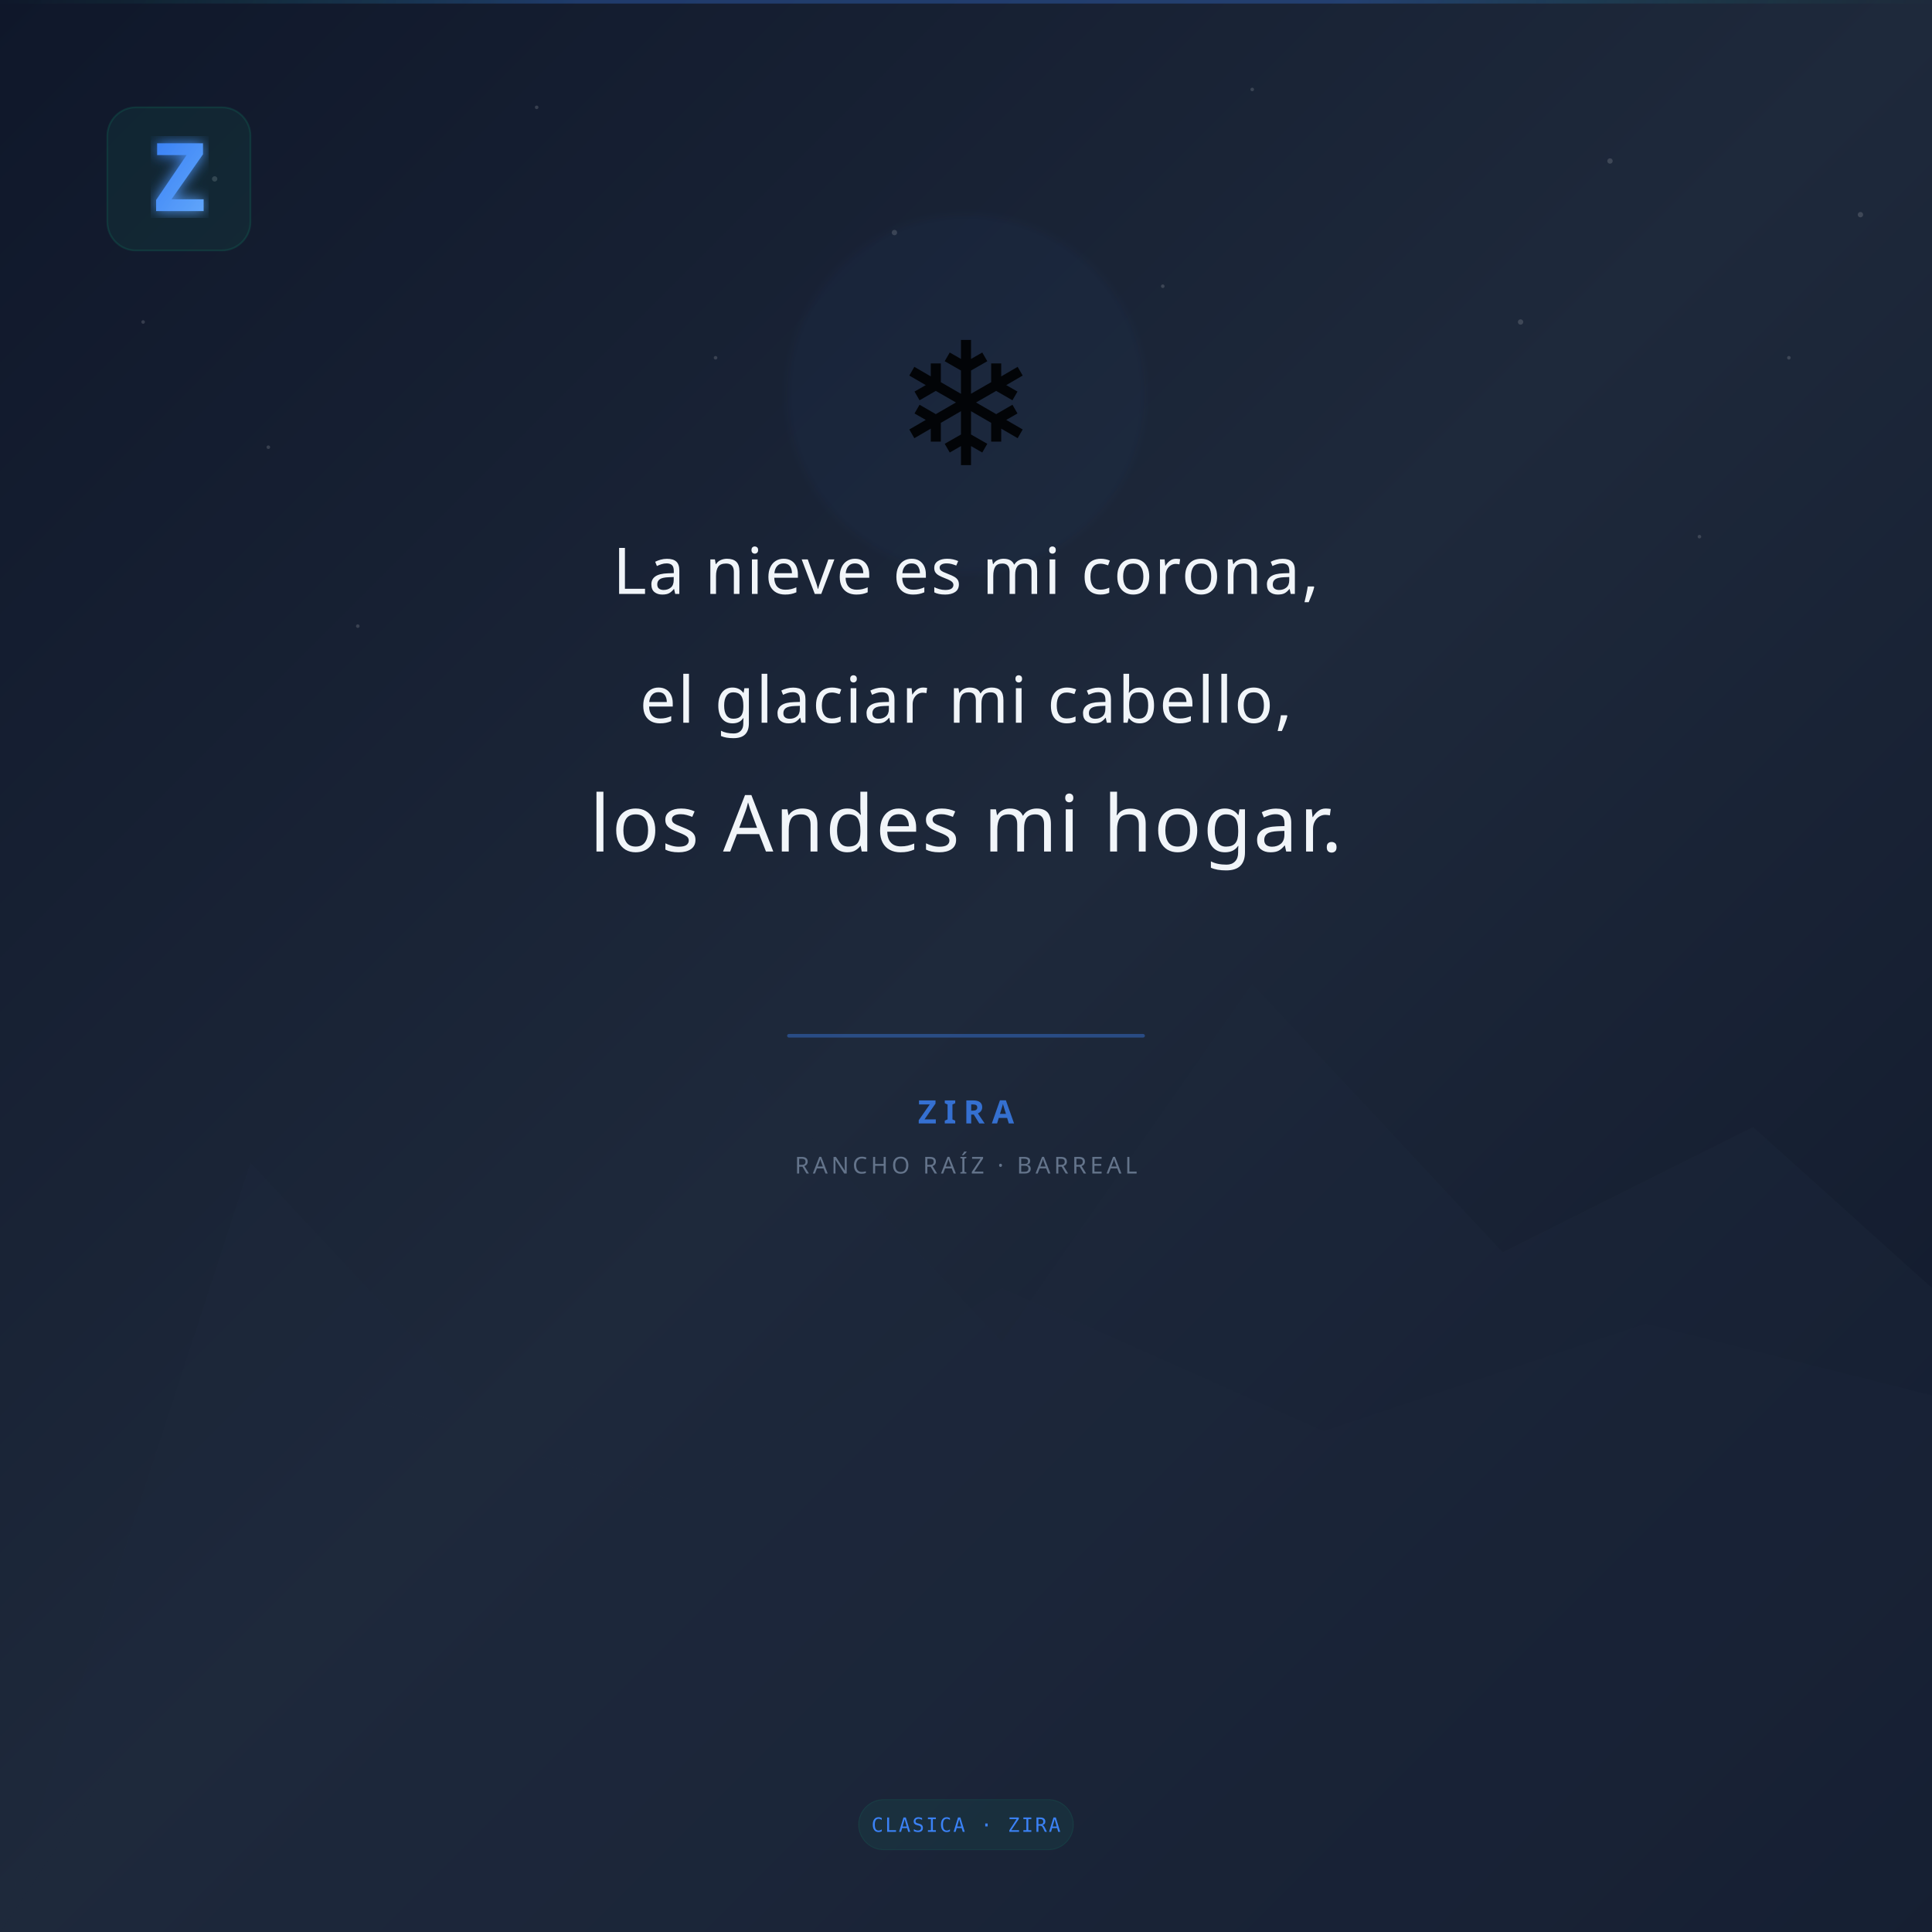
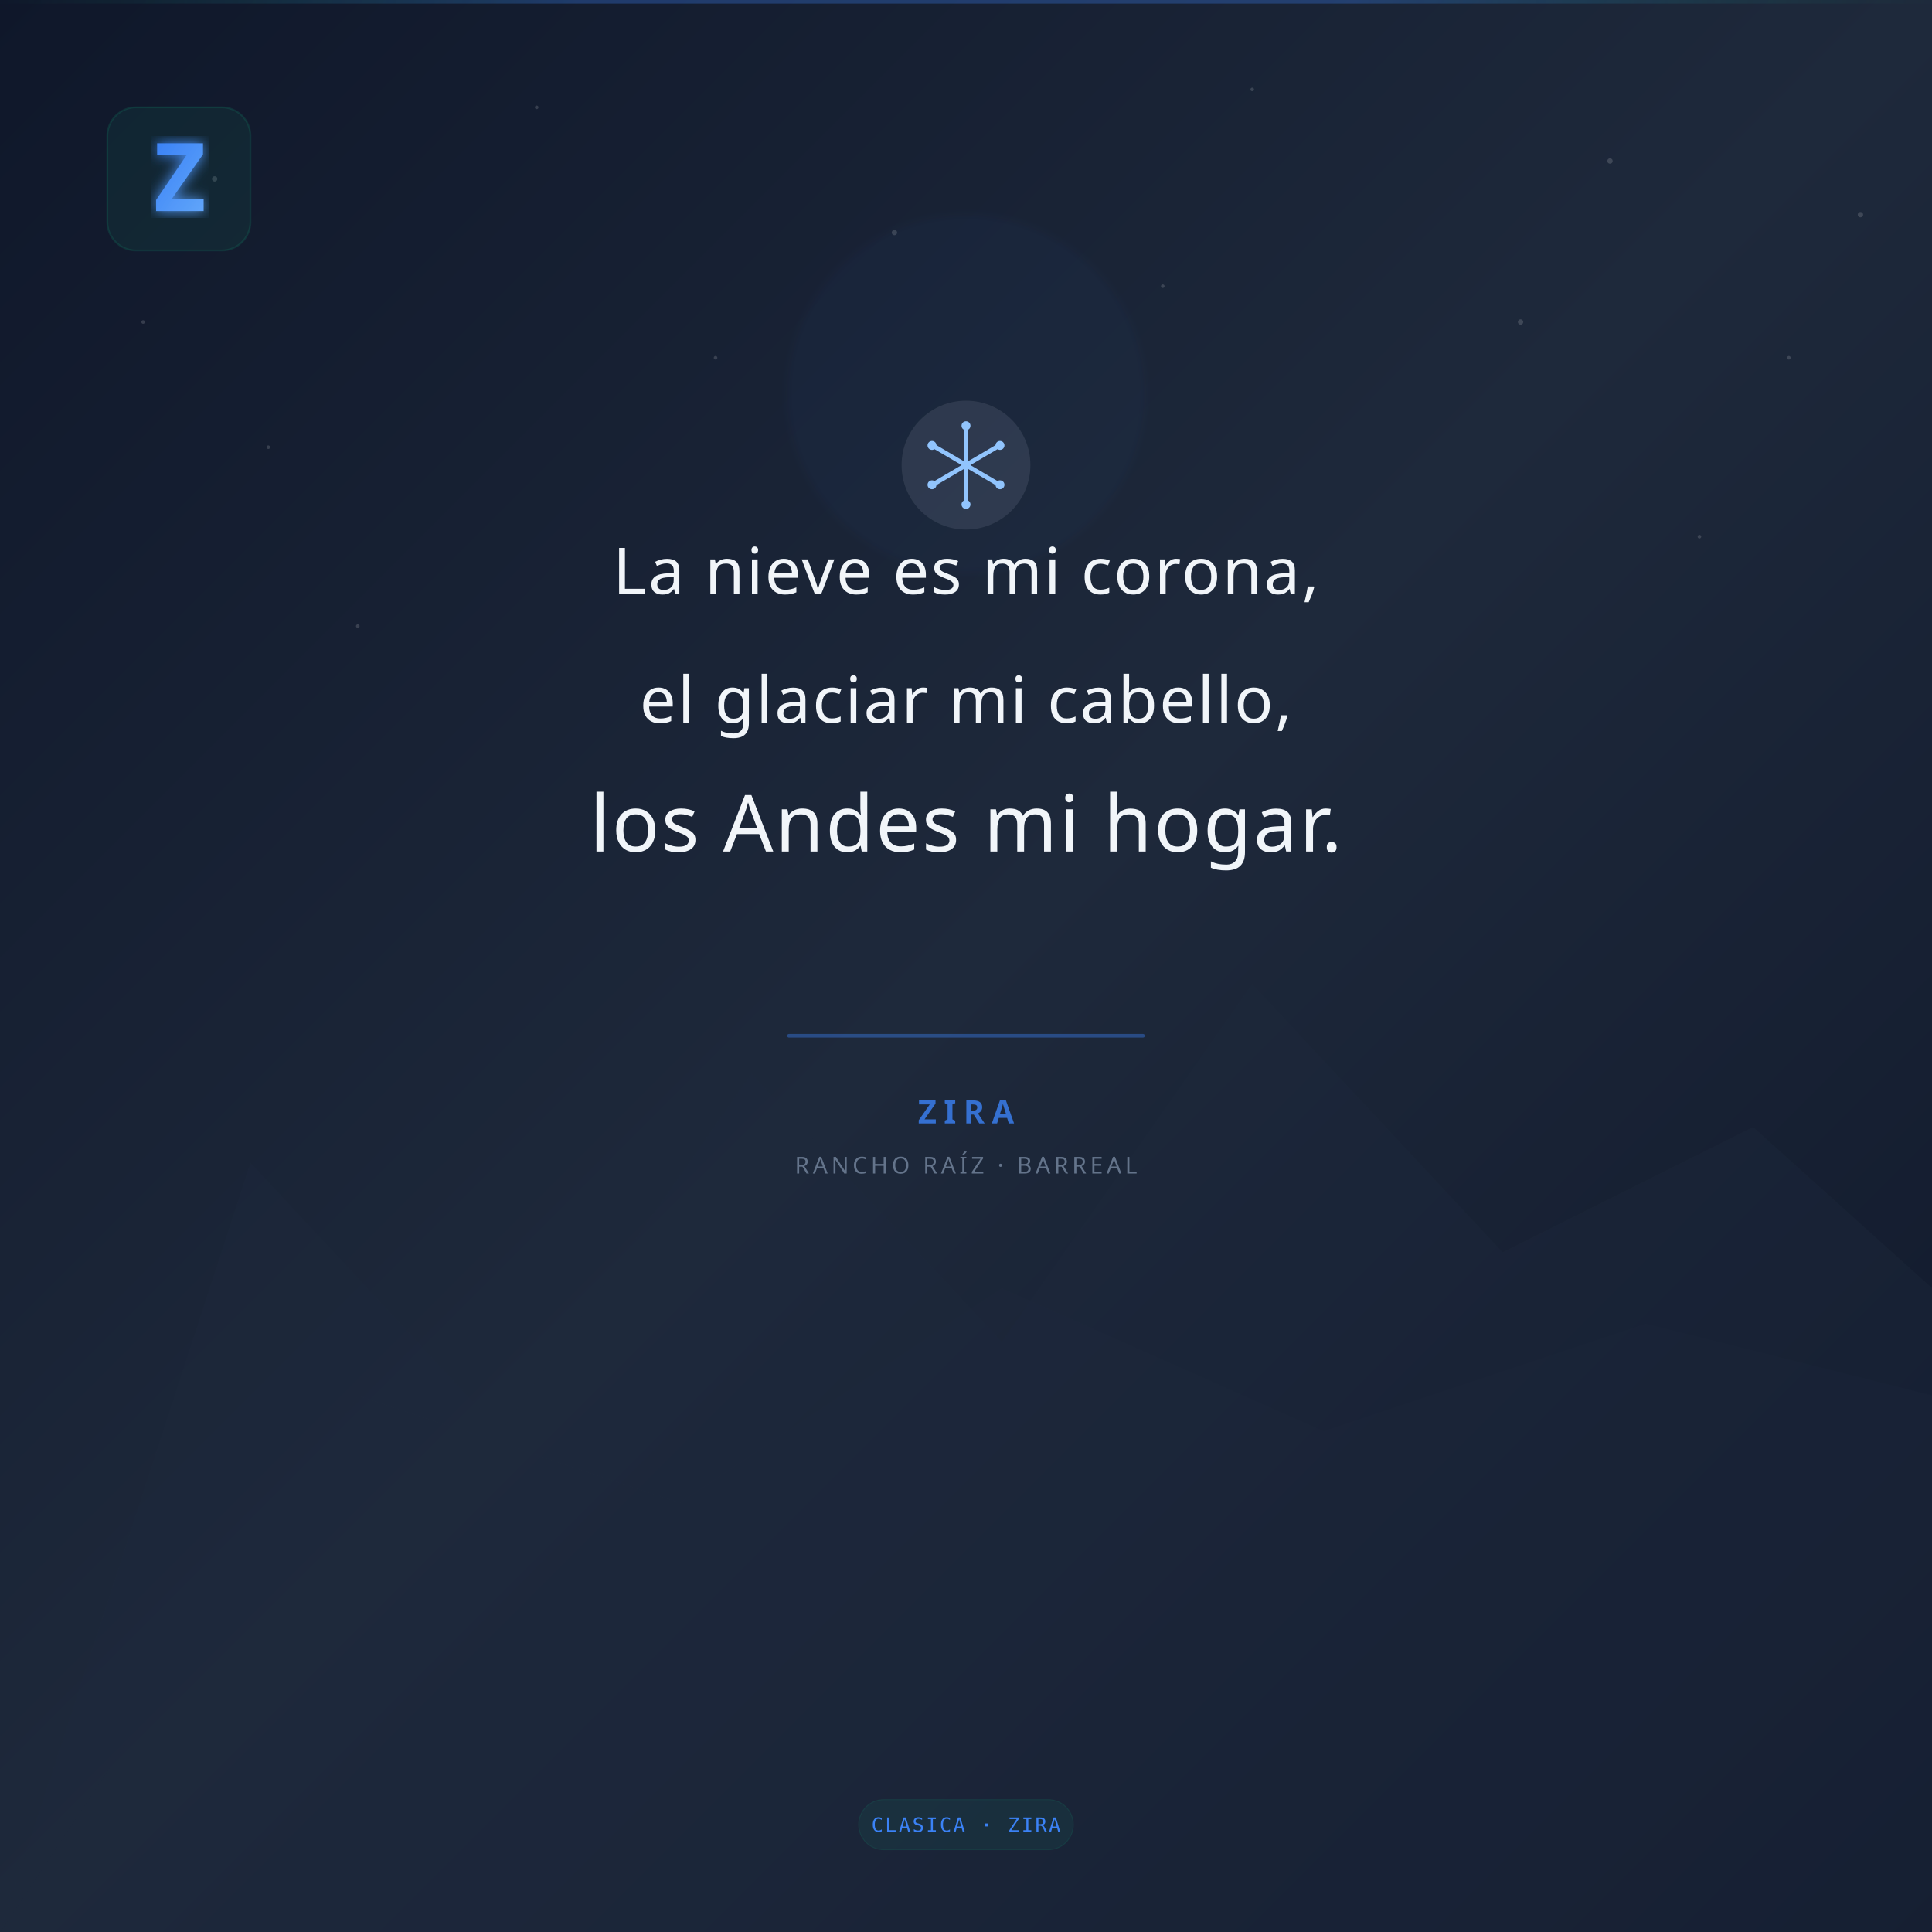
<svg xmlns="http://www.w3.org/2000/svg" viewBox="0 0 1080 1080">
  <defs>
    <linearGradient id="bg" x1="0%" y1="0%" x2="100%" y2="100%">
      <stop offset="0%" stop-color="#0f172a" />
      <stop offset="50%" stop-color="#1e293b" />
      <stop offset="100%" stop-color="#0f172a" />
    </linearGradient>
    <linearGradient id="accent-line" x1="0%" y1="0%" x2="100%" y2="0%">
      <stop offset="0%" stop-color="rgba(16,185,129,0)" />
      <stop offset="30%" stop-color="rgba(59,130,246,0.3)" />
      <stop offset="70%" stop-color="rgba(59,130,246,0.3)" />
      <stop offset="100%" stop-color="rgba(16,185,129,0)" />
    </linearGradient>
    <linearGradient id="z-grad" x1="0%" y1="0%" x2="100%" y2="100%">
      <stop offset="0%" stop-color="#3b82f6" />
      <stop offset="100%" stop-color="#60a5fa" />
    </linearGradient>
    <filter id="neon">
      <feGaussianBlur stdDeviation="4" result="blur" />
      <feMerge>
        <feMergeNode in="blur" />
        <feMergeNode in="SourceGraphic" />
      </feMerge>
    </filter>
    <filter id="star-glow">
      <feGaussianBlur stdDeviation="2" />
    </filter>
  </defs>
  <rect width="1080" height="1080" fill="url(#bg)" />
  <g fill="#fff" opacity="0.15">
    <circle cx="120" cy="100" r="1.5" />
    <circle cx="300" cy="60" r="1" />
    <circle cx="500" cy="130" r="1.5" />
    <circle cx="700" cy="50" r="1" />
    <circle cx="900" cy="90" r="1.5" />
    <circle cx="1000" cy="200" r="1" />
    <circle cx="150" cy="250" r="1" />
    <circle cx="850" cy="180" r="1.5" />
    <circle cx="400" cy="200" r="1" />
    <circle cx="650" cy="160" r="1" />
    <circle cx="200" cy="350" r="1" />
    <circle cx="950" cy="300" r="1" />
    <circle cx="80" cy="180" r="1" />
    <circle cx="1040" cy="120" r="1.5" />
  </g>
  <g fill="#1e293b">
    <polygon points="0,1080 140,650 280,800 420,600 560,750 700,550 840,700 980,630 1080,720 1080,1080" opacity="0.35" />
    <polygon points="0,1080 200,780 380,840 560,720 740,800 920,740 1080,780 1080,1080" opacity="0.2" />
  </g>
  <rect width="1080" height="2" fill="url(#accent-line)" y="0" />
  <g transform="translate(60, 60)">
    <rect x="0" y="0" width="80" height="80" rx="16" fill="rgba(16,185,129,0.08)" stroke="rgba(16,185,129,0.15)" stroke-width="1" />
    <text x="40" y="58" font-family="monospace" font-size="52" font-weight="bold" fill="url(#z-grad)" filter="url(#neon)" text-anchor="middle">Z</text>
  </g>
-   <text x="540" y="260" font-family="system-ui, sans-serif" font-size="96" text-anchor="middle">❄️</text>
+   <g transform="translate(540, 260)" fill="#e2e8f0">
+     <circle cx="0" cy="0" r="36" opacity="0.1" fill="#e2e8f0" />
+     <g stroke="#93c5fd" stroke-width="2.5" stroke-linecap="round">
+       <line x1="0" y1="-20" x2="0" y2="20" />
+       <line x1="-17" y1="-10" x2="17" y2="10" />
+       <line x1="-17" y1="10" x2="17" y2="-10" />
+     </g>
+     <g fill="#93c5fd">
+       <circle cx="0" cy="-22" r="2.5" />
+       <circle cx="0" cy="22" r="2.5" />
+       <circle cx="-19" cy="-11" r="2.5" />
+       <circle cx="19" cy="11" r="2.5" />
+       <circle cx="-19" cy="11" r="2.5" />
+       <circle cx="19" cy="-11" r="2.5" />
+     </g>
+   </g>
  <circle cx="540" cy="220" r="100" fill="rgba(59,130,246,0.3)" opacity="0.1" filter="url(#star-glow)" />
  <text x="540" y="332" font-family="system-ui, sans-serif" font-size="36" font-weight="300" fill="#f1f5f9" text-anchor="middle" letter-spacing="1">La nieve es mi corona,</text>
  <text x="540" y="404" font-family="system-ui, sans-serif" font-size="36" font-weight="300" fill="#f1f5f9" text-anchor="middle" letter-spacing="1">el glaciar mi cabello,</text>
  <text x="540" y="476" font-family="system-ui, sans-serif" font-size="44" font-weight="300" fill="#f1f5f9" text-anchor="middle" letter-spacing="1">los Andes mi hogar.</text>
  <rect x="440" y="578" width="200" height="2" rx="1" fill="#3b82f6" opacity="0.4" />
  <text x="540" y="628" font-family="system-ui, sans-serif" font-size="18" font-weight="600" fill="#3b82f6" text-anchor="middle" letter-spacing="4" opacity="0.8">ZIRA</text>
  <text x="540" y="656" font-family="system-ui, sans-serif" font-size="13" fill="#64748b" text-anchor="middle" letter-spacing="2">RANCHO RAÍZ · BARREAL</text>
  <g transform="translate(540, 1020)">
    <rect x="-60" y="-14" width="120" height="28" rx="14" fill="rgba(16,185,129,0.08)" stroke="rgba(16,185,129,0.12)" stroke-width="0.5" />
    <text x="0" y="4" font-family="monospace" font-size="11" fill="#3b82f6" text-anchor="middle" letter-spacing="1">CLASICA · ZIRA</text>
  </g>
</svg>
